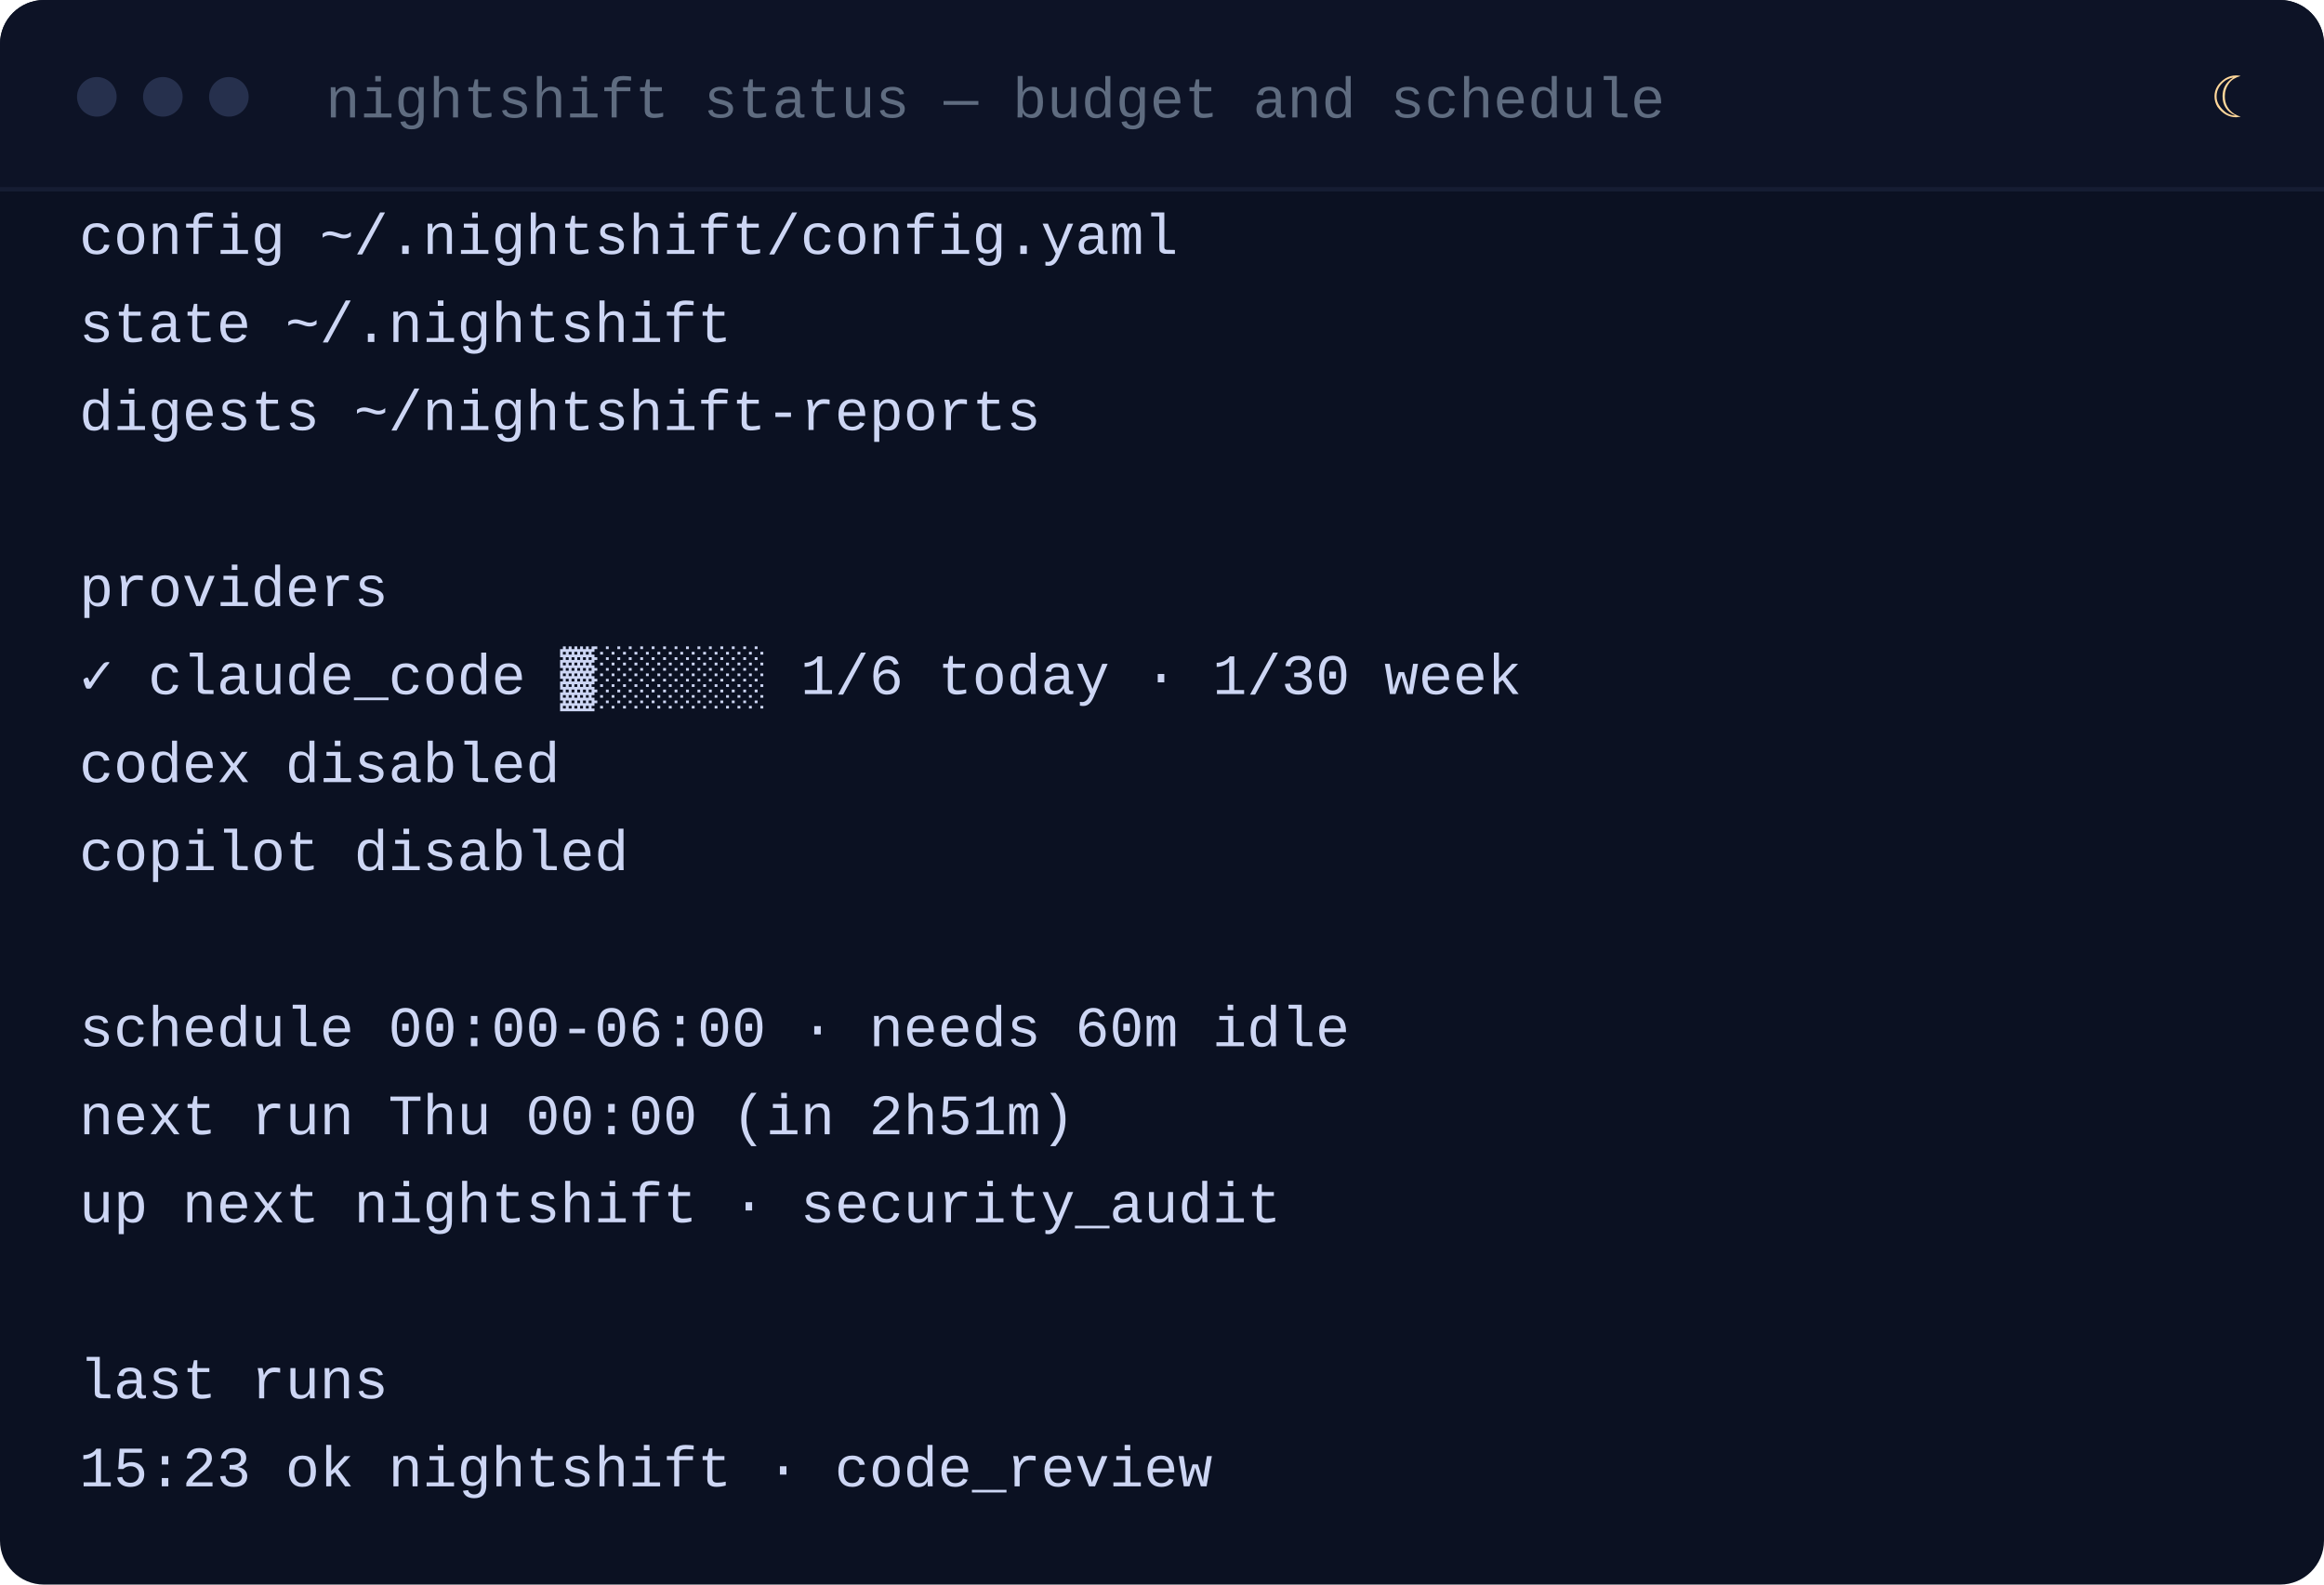
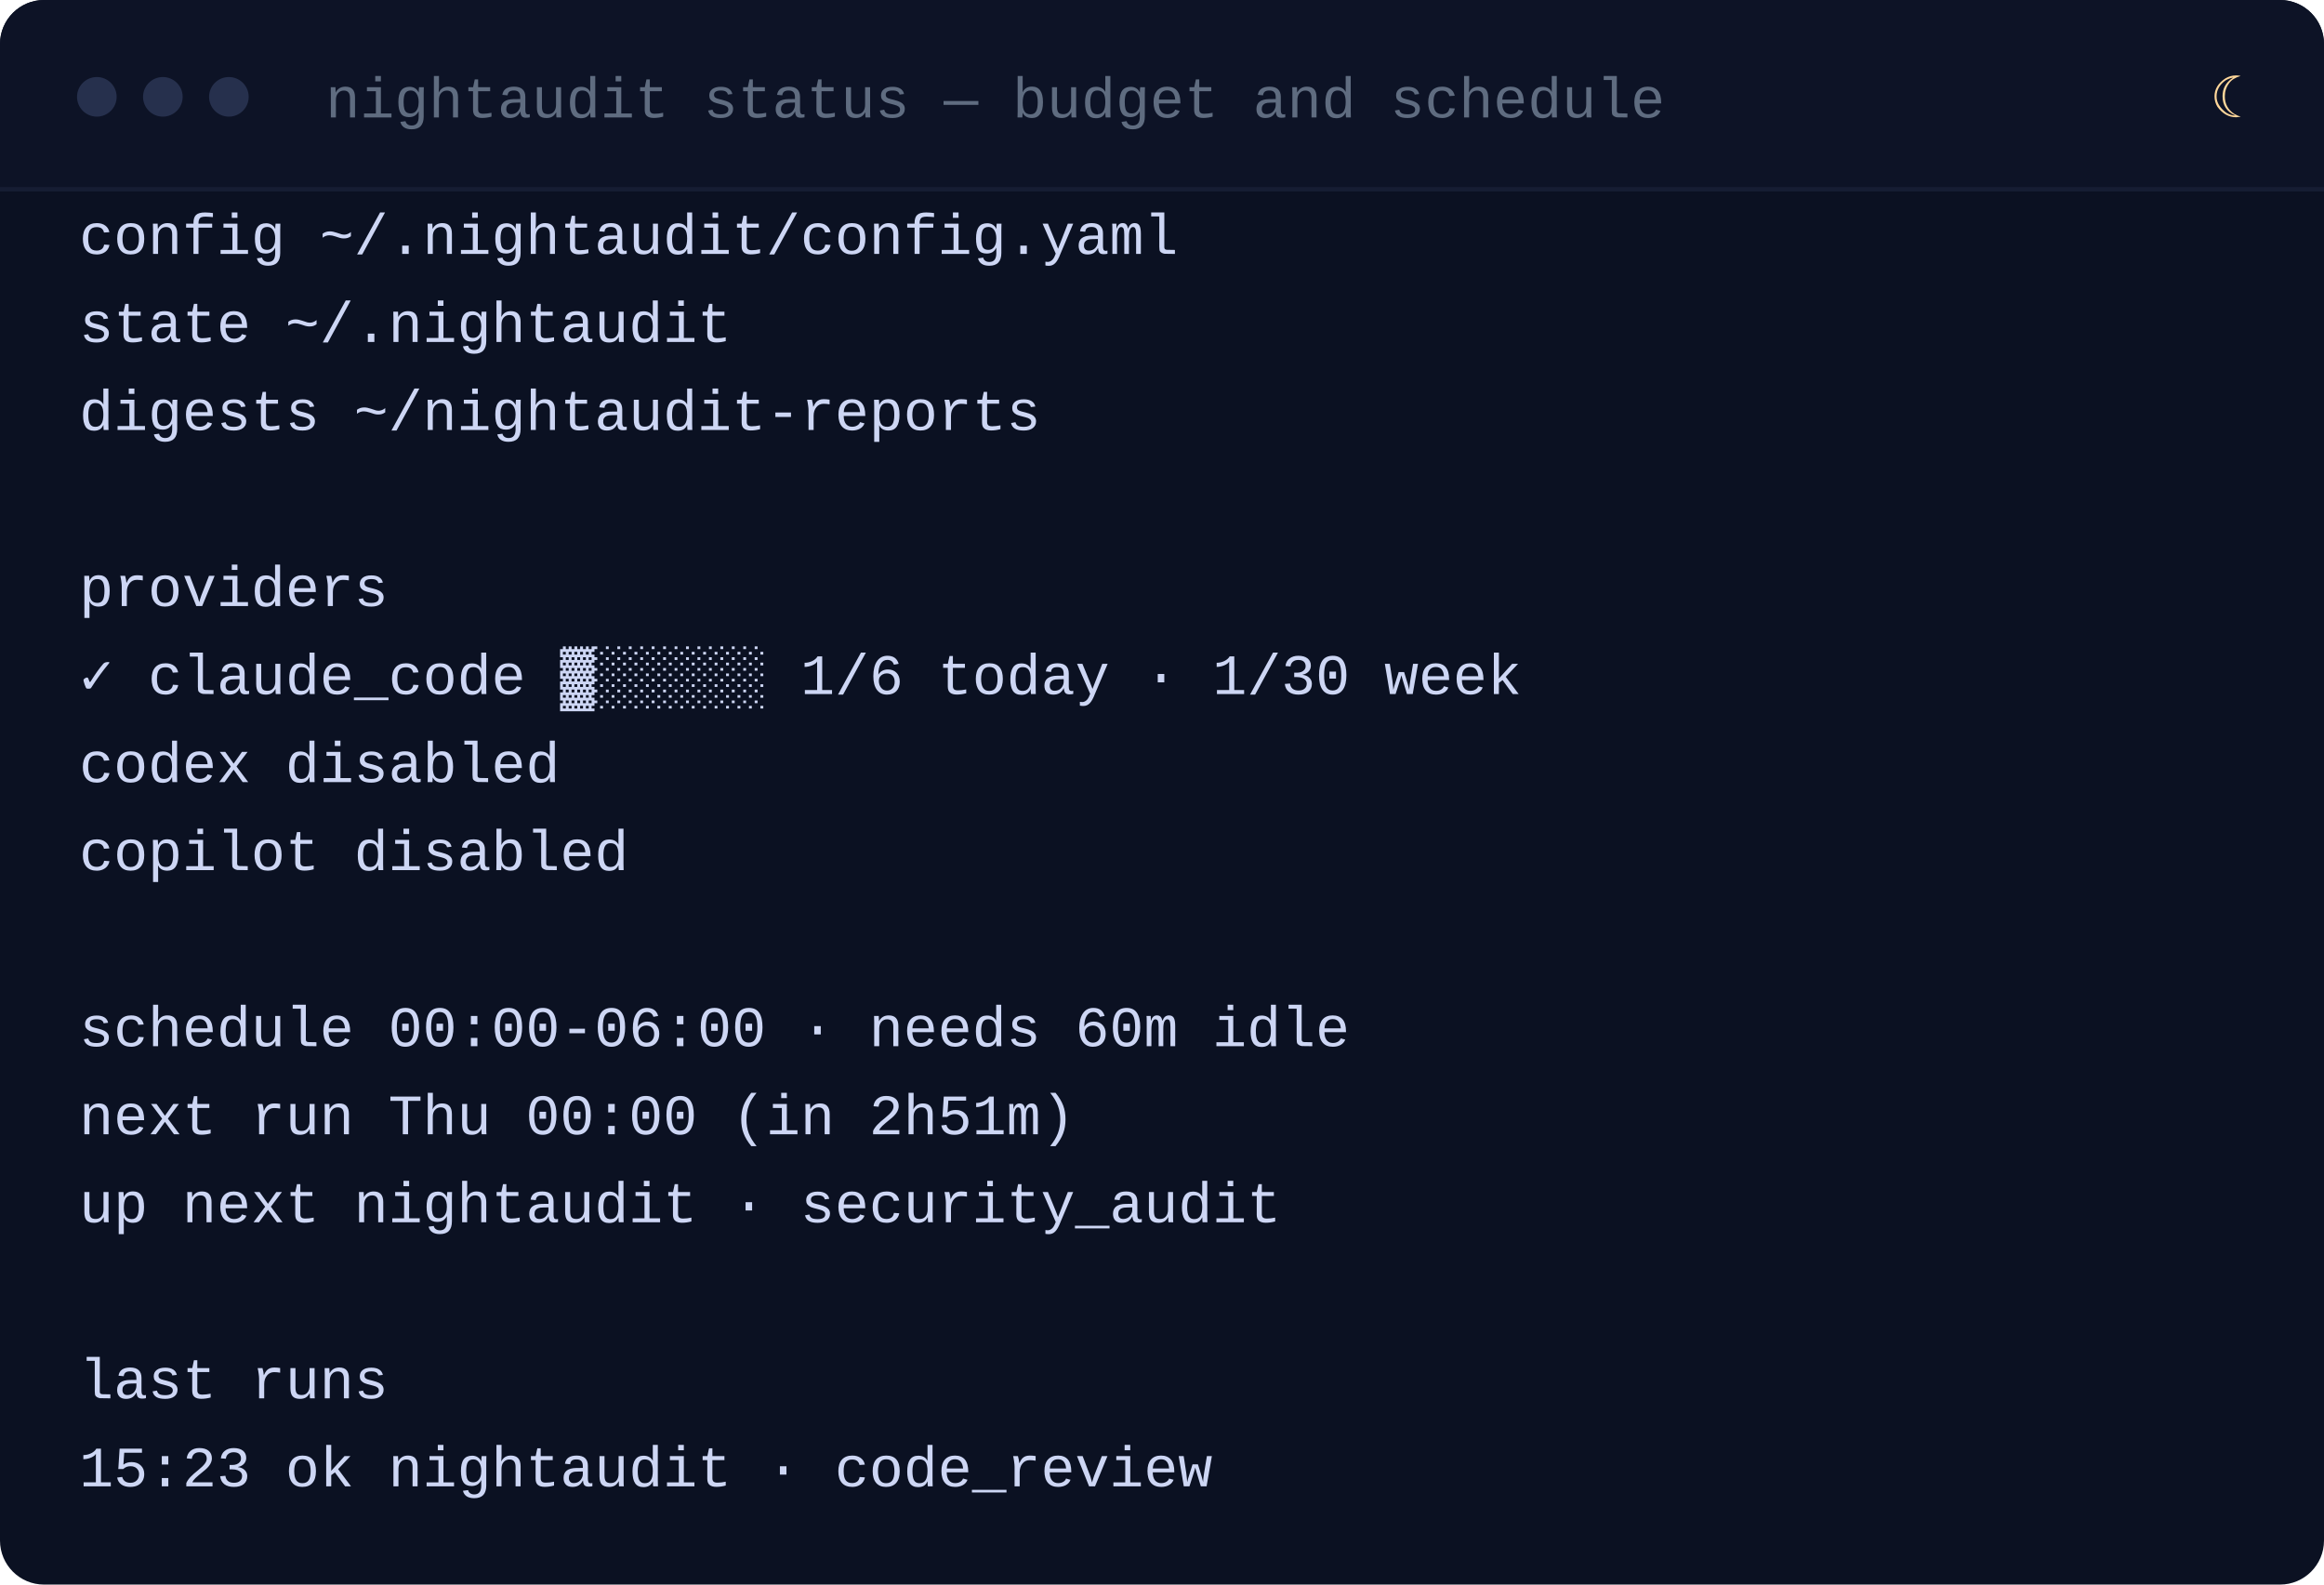
- <svg xmlns="http://www.w3.org/2000/svg" width="528" height="360" viewBox="0 0 528 360" role="img" aria-label="nightshift status — budget and schedule">
+ <svg xmlns="http://www.w3.org/2000/svg" width="528" height="360" viewBox="0 0 528 360" role="img" aria-label="nightaudit status — budget and schedule">
  <style>.t{font-family:ui-monospace, SFMono-Regular, Menlo, Consolas, 'Liberation Mono', monospace, 'Apple Color Emoji', 'Segoe UI Emoji', 'Noto Color Emoji';font-size:13.0px;white-space:pre;dominant-baseline:middle}</style>
  <rect width="528" height="360" rx="10" fill="#0b1122" />
  <rect width="528" height="43" rx="10" fill="#0d1326" />
  <rect y="33" width="528" height="10" fill="#0d1326" />
  <line x1="0" y1="43" x2="528" y2="43" stroke="#161d33" />
  <circle cx="22" cy="22" r="4.5" fill="#26304d" />
  <circle cx="37" cy="22" r="4.5" fill="#26304d" />
  <circle cx="52" cy="22" r="4.5" fill="#26304d" />
-   <text class="t" x="74" y="23" fill="#5f6c80" font-size="11">nightshift status — budget and schedule</text>
+   <text class="t" x="74" y="23" fill="#5f6c80" font-size="11">nightaudit status — budget and schedule</text>
  <text class="t" x="510" y="23" fill="#ffd79a" font-size="11" text-anchor="end">☾</text>
-   <text class="t" x="18.0" y="54" fill="#cdd6f4" textLength="273.2" lengthAdjust="spacing">config    ~/.nightshift/config.yaml</text>
-   <text class="t" x="18.0" y="74" fill="#cdd6f4" textLength="179.5" lengthAdjust="spacing">state     ~/.nightshift</text>
-   <text class="t" x="18.0" y="94" fill="#cdd6f4" textLength="234.2" lengthAdjust="spacing">digests   ~/nightshift-reports</text>
+   <text class="t" x="18.0" y="54" fill="#cdd6f4" textLength="273.2" lengthAdjust="spacing">config    ~/.nightaudit/config.yaml</text>
+   <text class="t" x="18.0" y="74" fill="#cdd6f4" textLength="179.5" lengthAdjust="spacing">state     ~/.nightaudit</text>
+   <text class="t" x="18.0" y="94" fill="#cdd6f4" textLength="234.2" lengthAdjust="spacing">digests   ~/nightaudit-reports</text>
  <text class="t" x="18.0" y="134" fill="#cdd6f4" textLength="70.3" lengthAdjust="spacing">providers</text>
  <text class="t" x="18.0" y="154" fill="#cdd6f4" textLength="343.5" lengthAdjust="spacing">  ✓ claude_code ▓░░░░░ 1/6 today · 1/30 week</text>
  <text class="t" x="18.0" y="174" fill="#cdd6f4" textLength="179.5" lengthAdjust="spacing">  codex        disabled</text>
  <text class="t" x="18.0" y="194" fill="#cdd6f4" textLength="179.5" lengthAdjust="spacing">  copilot      disabled</text>
  <text class="t" x="18.0" y="234" fill="#cdd6f4" textLength="296.6" lengthAdjust="spacing">schedule  00:00-06:00 · needs 60m idle</text>
  <text class="t" x="18.0" y="254" fill="#cdd6f4" textLength="234.2" lengthAdjust="spacing">next run  Thu 00:00 (in 2h51m)</text>
-   <text class="t" x="18.0" y="274" fill="#cdd6f4" textLength="288.8" lengthAdjust="spacing">up next   nightshift · security_audit</text>
+   <text class="t" x="18.0" y="274" fill="#cdd6f4" textLength="288.8" lengthAdjust="spacing">up next   nightaudit · security_audit</text>
  <text class="t" x="18.0" y="314" fill="#cdd6f4" textLength="70.3" lengthAdjust="spacing">last runs</text>
-   <text class="t" x="18.0" y="334" fill="#cdd6f4" textLength="320.1" lengthAdjust="spacing">  15:23  ok      nightshift · code_review</text>
+   <text class="t" x="18.0" y="334" fill="#cdd6f4" textLength="320.1" lengthAdjust="spacing">  15:23  ok      nightaudit · code_review</text>
</svg>
